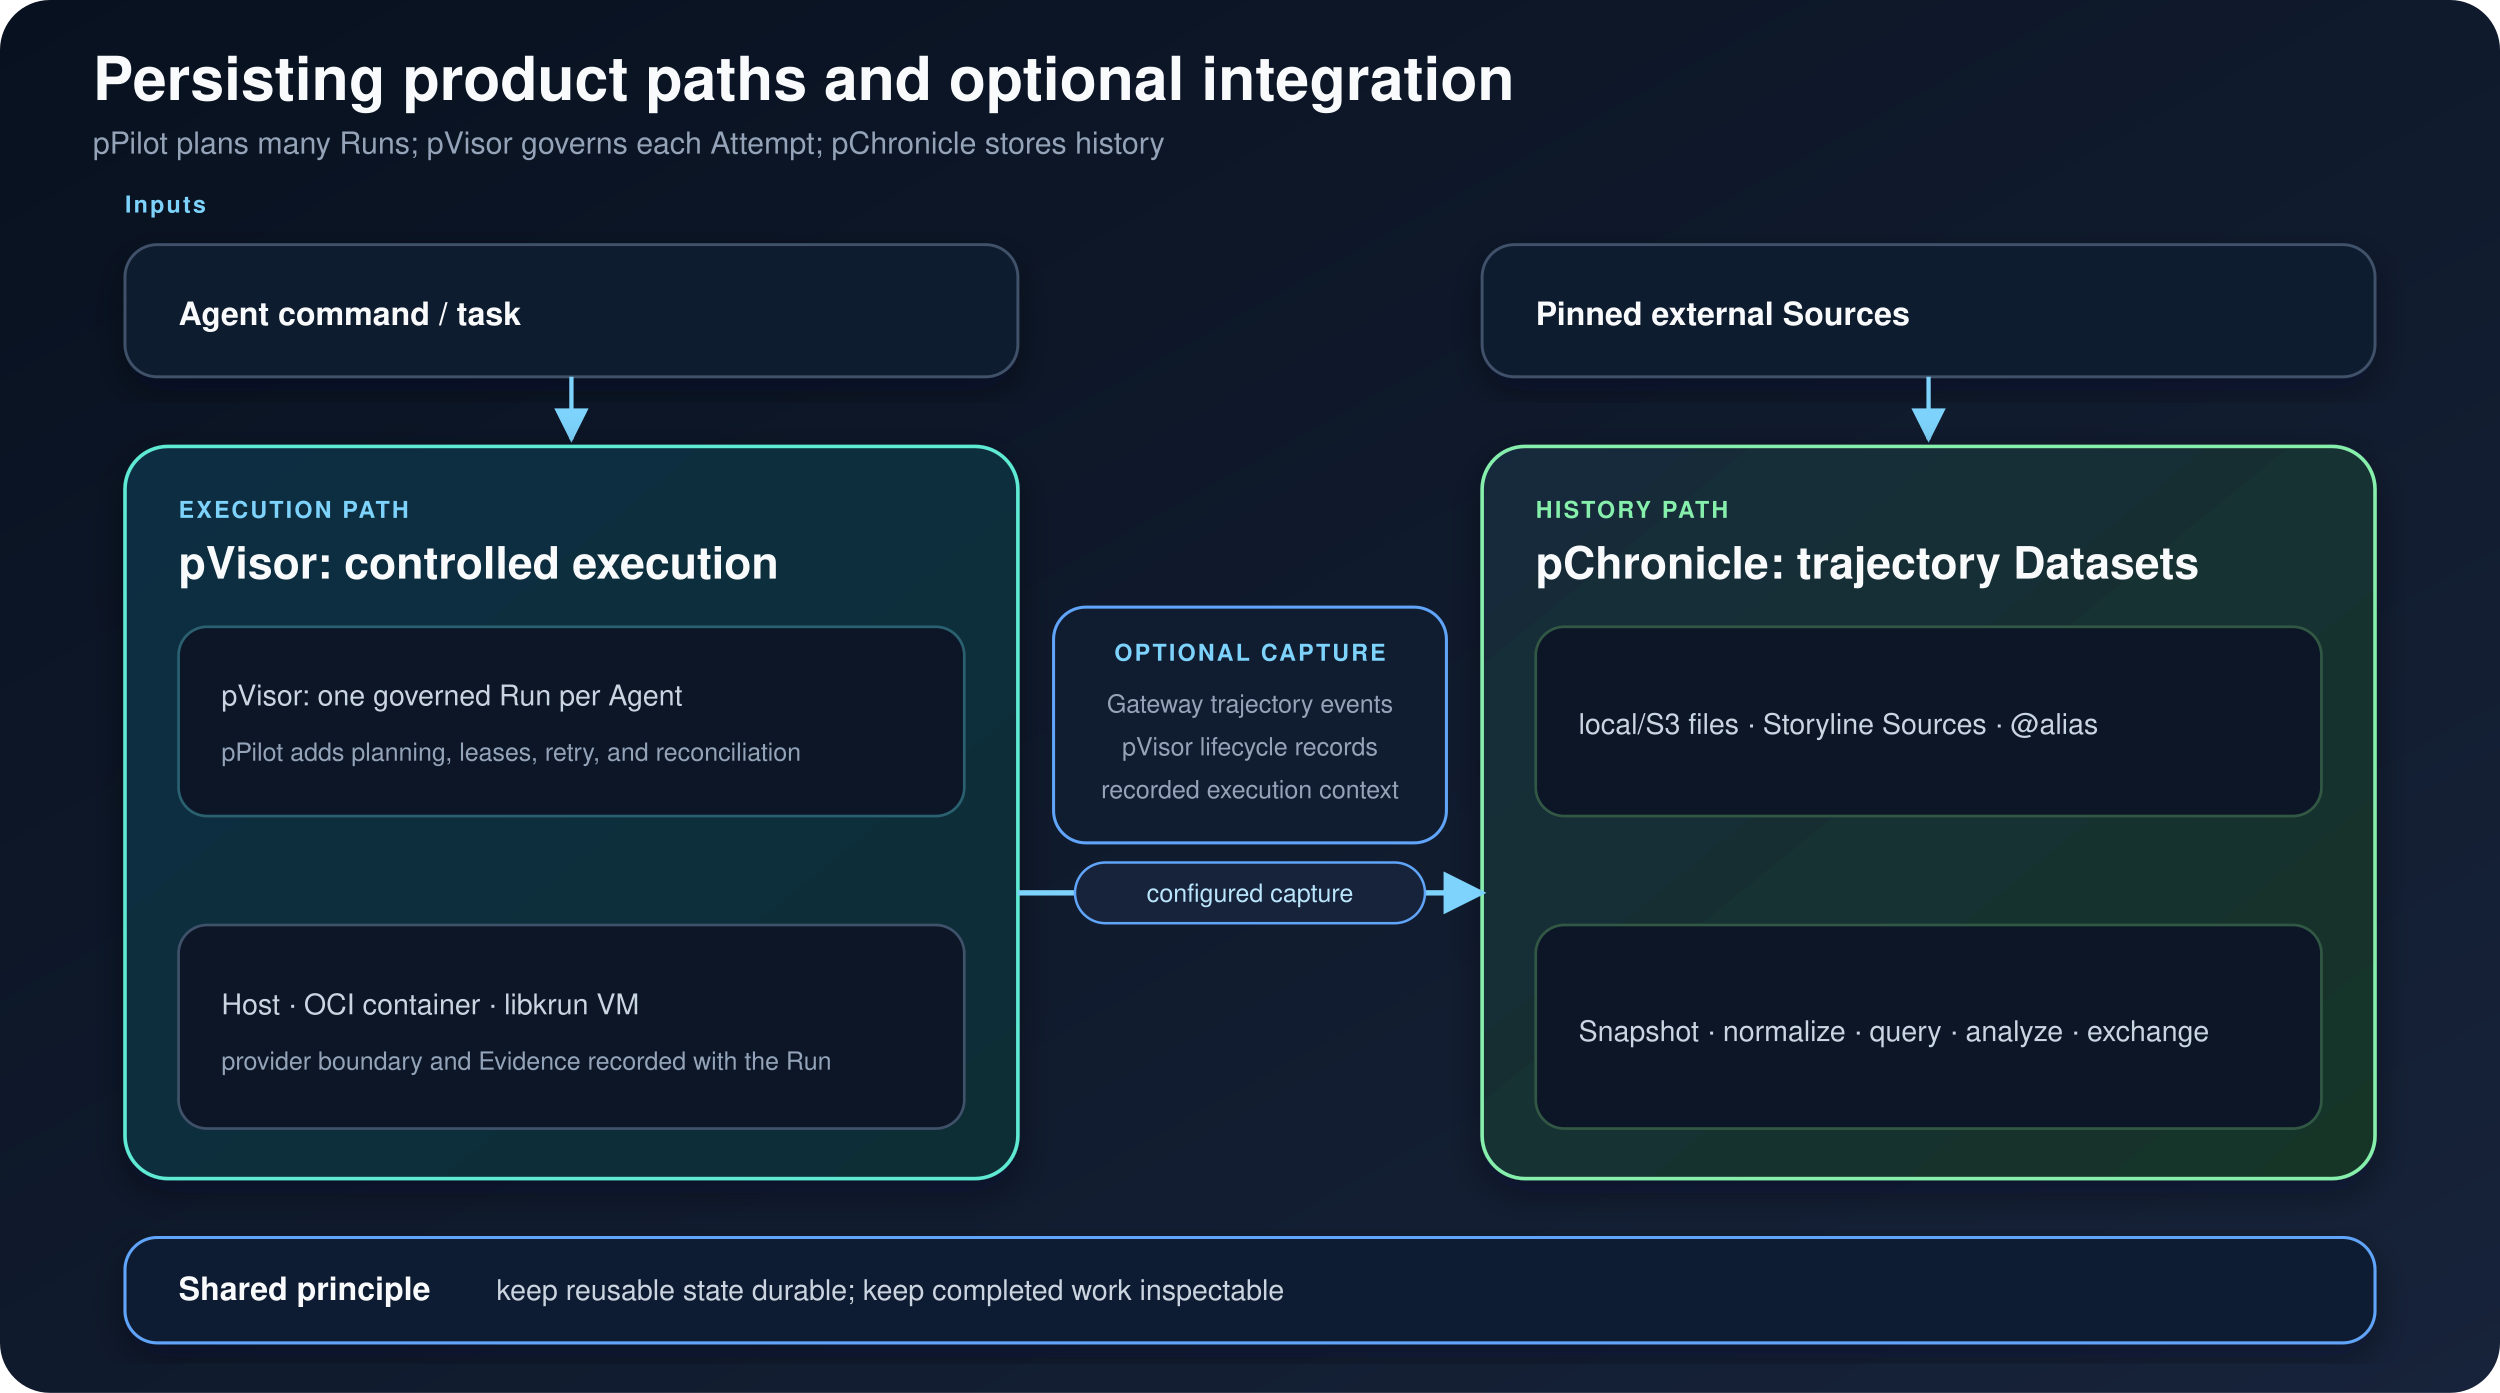
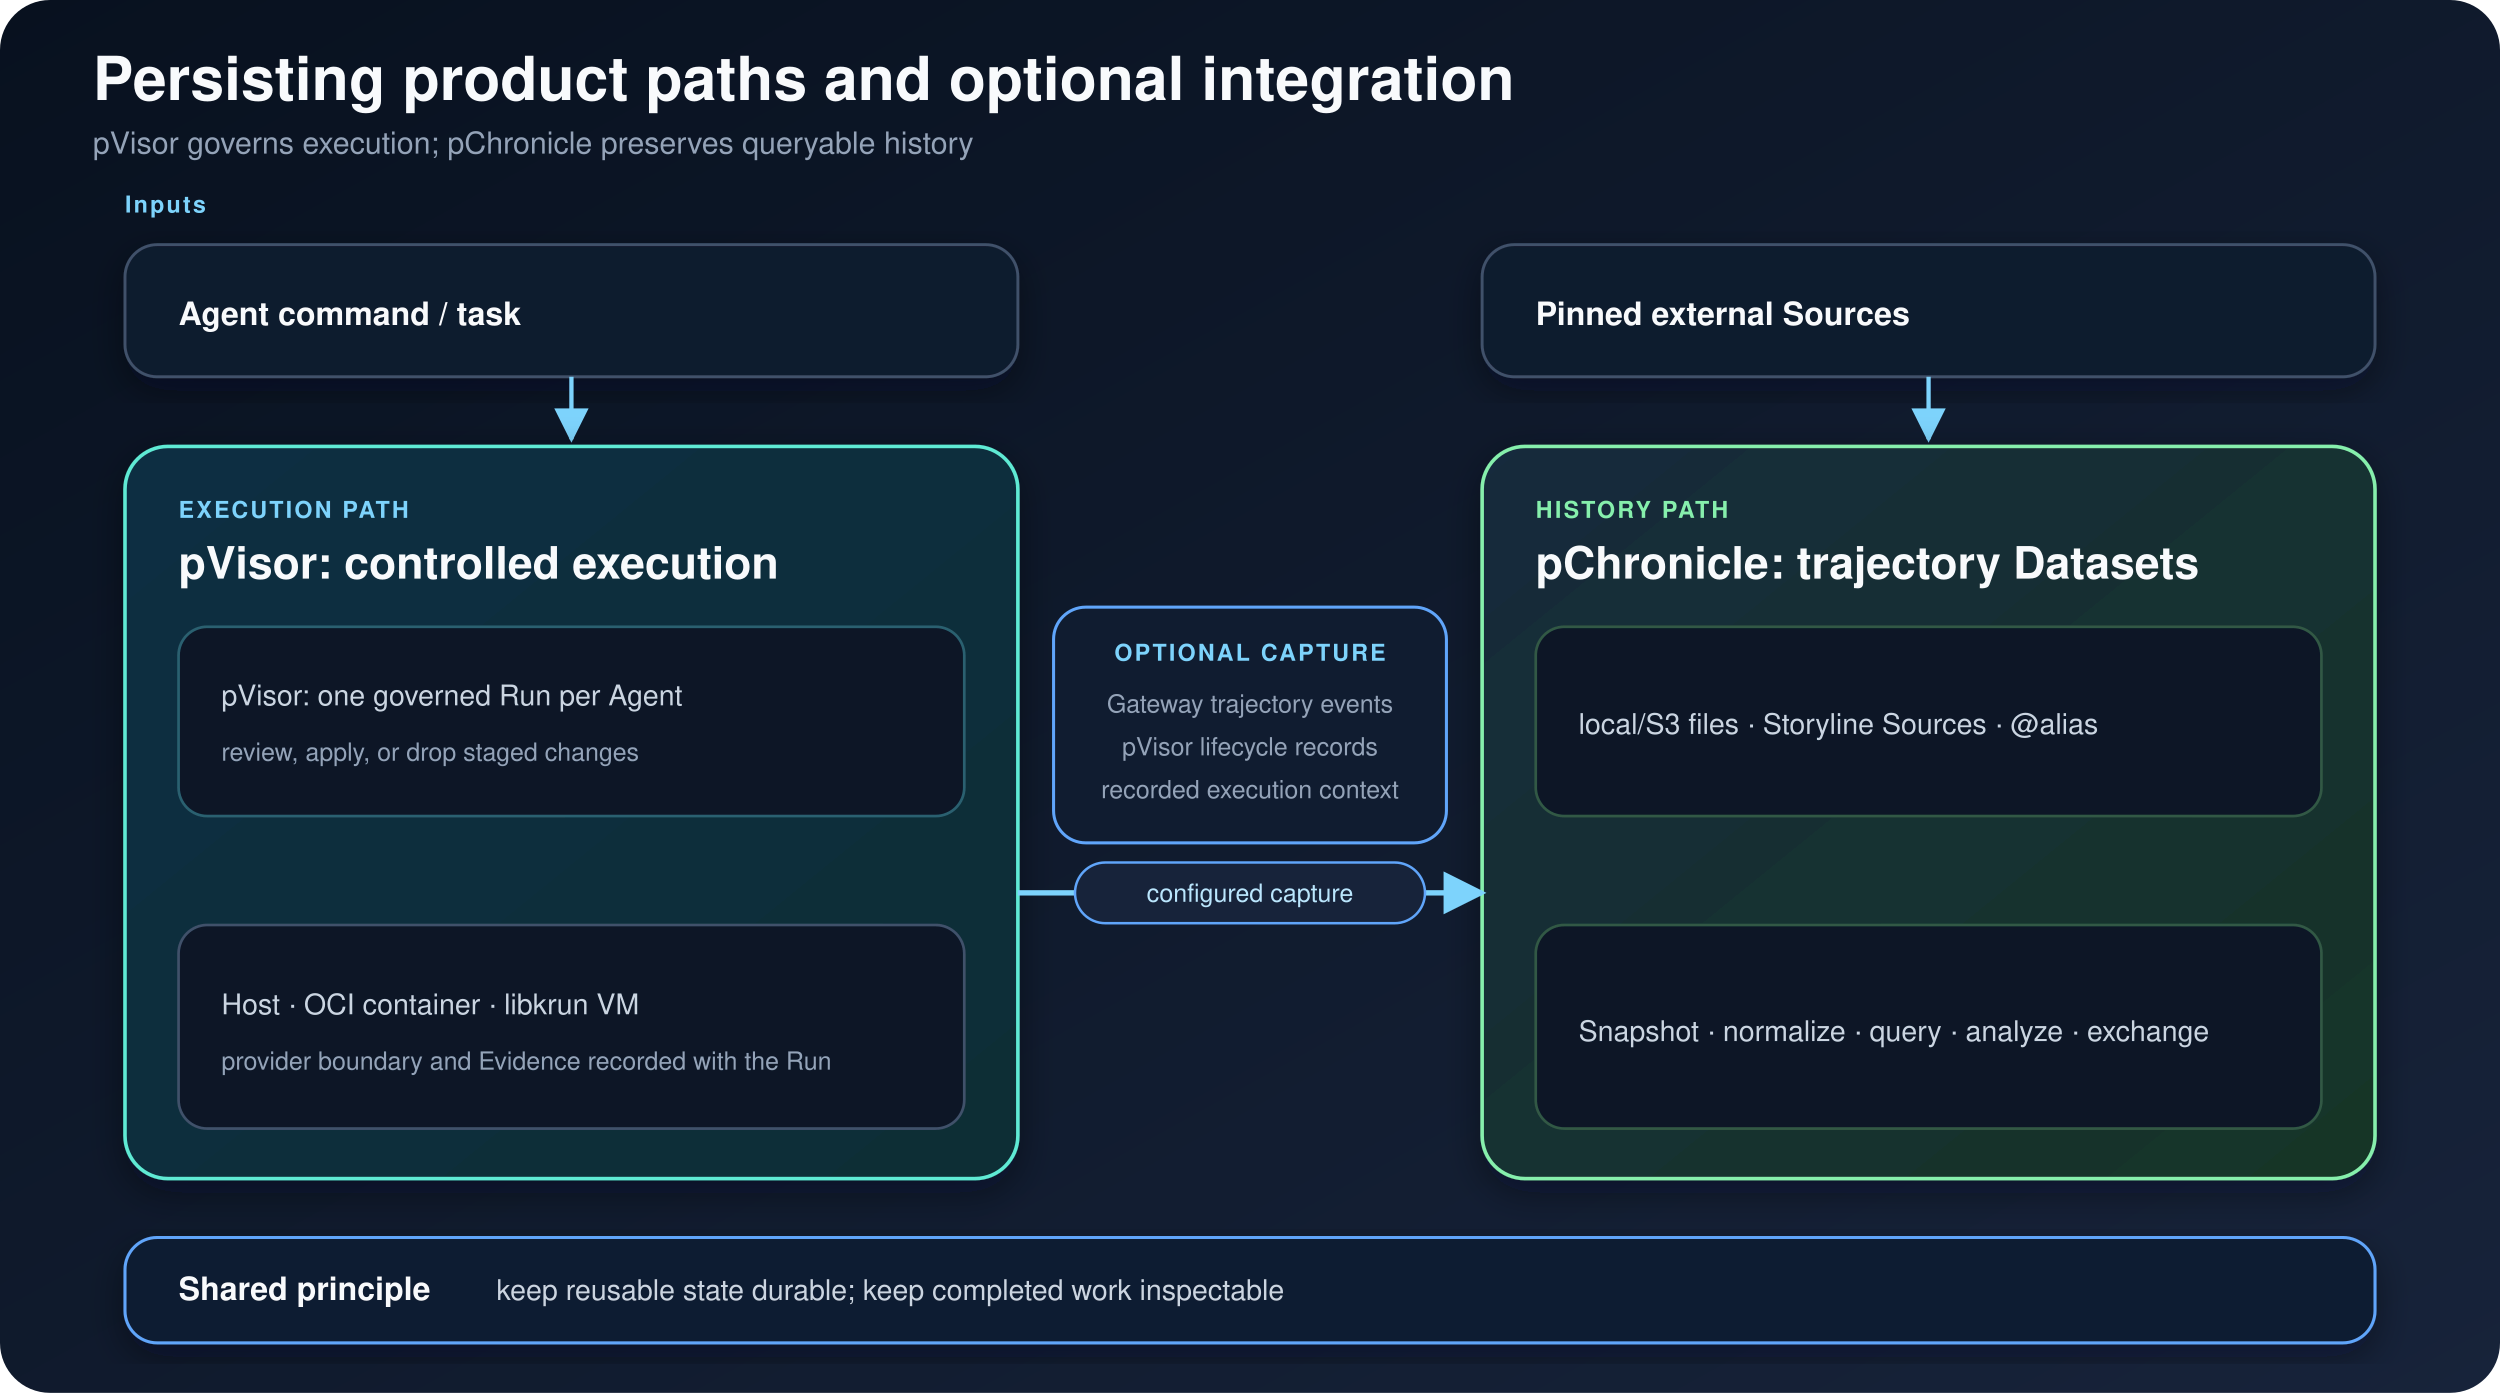
<svg xmlns="http://www.w3.org/2000/svg" width="1400" height="780" viewBox="0 0 1400 780" role="img" aria-labelledby="title desc">
  <defs>
    <linearGradient id="background" x1="0" y1="0" x2="1" y2="1">
      <stop offset="0" stop-color="#08111f" />
      <stop offset="1" stop-color="#17233a" />
    </linearGradient>
    <linearGradient id="visor-domain" x1="0" y1="0" x2="1" y2="1">
      <stop offset="0" stop-color="#102f43" />
      <stop offset="1" stop-color="#0d2d35" />
    </linearGradient>
    <linearGradient id="chronicle-domain" x1="0" y1="0" x2="1" y2="1">
      <stop offset="0" stop-color="#172b3c" />
      <stop offset="1" stop-color="#173527" />
    </linearGradient>
    <filter id="shadow" x="-20%" y="-20%" width="140%" height="140%">
      <feDropShadow dx="0" dy="7" stdDeviation="10" flood-color="#020617" flood-opacity="0.4" />
    </filter>
    <marker id="arrow" viewBox="0 0 10 10" refX="9" refY="5" markerWidth="8" markerHeight="8" orient="auto">
      <path d="M0 0L10 5L0 10z" fill="#7dd3fc" />
    </marker>
    <style>
      text { font-family: -apple-system, BlinkMacSystemFont, "Segoe UI", Helvetica, Arial, sans-serif; }
      .title { font-size: 34px; font-weight: 700; fill: #f8fafc; }
      .subtitle { font-size: 17px; fill: #94a3b8; }
      .eyebrow { font-size: 13px; font-weight: 700; letter-spacing: 1.25px; fill: #7dd3fc; }
      .domain-title { font-size: 25px; font-weight: 700; fill: #f8fafc; }
      .card-title { font-size: 18px; font-weight: 700; fill: #f8fafc; }
      .body { font-size: 16px; fill: #cbd5e1; }
      .small { font-size: 14px; fill: #94a3b8; }
      .input-card { fill: #111c2e; stroke: #40516a; stroke-width: 1.6; }
      .domain-shell { stroke-width: 2; }
      .pvisor-shell { fill: url(#visor-domain); stroke: #5eead4; }
      .chronicle-shell { fill: url(#chronicle-domain); stroke: #86efac; }
      .inner-card { fill: #0b1728; stroke: #40516a; stroke-width: 1.5; }
      .visor-card { stroke: #2b6170; }
      .chronicle-card { stroke: #315944; }
      .chronicle-accent { fill: #86efac; }
      .handoff-label { fill: #bae6fd; }
      .input-line { fill: none; stroke: #7dd3fc; stroke-width: 2.4; marker-end: url(#arrow); }
      .handoff-line { fill: none; stroke: #7dd3fc; stroke-width: 3; marker-end: url(#arrow); }
    </style>
  </defs>
  <rect width="1400" height="780" rx="28" fill="url(#background)" />
  <text x="52" y="56" class="title">Persisting product paths and optional integration</text>
-   <text x="52" y="86" class="subtitle">pPilot plans many Runs; pVisor governs each Attempt; pChronicle stores history</text>
+   <text x="52" y="86" class="subtitle">pVisor governs execution; pChronicle preserves queryable history</text>
  <text x="70" y="119" class="eyebrow">Inputs</text>
  <g id="agent-task-input" filter="url(#shadow)">
    <rect x="70" y="137" width="500" height="74" rx="18" class="input-card" />
    <text x="100" y="182" class="card-title">Agent command / task</text>
  </g>
  <g id="external-producer-input" filter="url(#shadow)">
    <rect x="830" y="137" width="500" height="74" rx="18" class="input-card" />
    <text x="860" y="182" class="card-title">Pinned external Sources</text>
  </g>
  <path d="M320 211V246" class="input-line" />
  <path d="M1080 211V246" class="input-line" />
  <g id="pvisor-domain" filter="url(#shadow)">
    <rect x="70" y="250" width="500" height="410" rx="24" class="domain-shell pvisor-shell" />
    <text x="100" y="290" class="eyebrow">EXECUTION PATH</text>
    <text x="100" y="324" class="domain-title">pVisor: controlled execution</text>
    <rect x="100" y="351" width="440" height="106" rx="16" class="inner-card visor-card" />
    <text x="124" y="395" class="body">pVisor: one governed Run per Agent</text>
-     <text x="124" y="426" class="small">pPilot adds planning, leases, retry, and reconciliation</text>
+     <text x="124" y="426" class="small">review, apply, or drop staged changes</text>
    <rect x="100" y="518" width="440" height="114" rx="16" class="inner-card" />
    <text x="124" y="568" class="body">Host · OCI container · libkrun VM</text>
    <text x="124" y="599" class="small">provider boundary and Evidence recorded with the Run</text>
  </g>
  <g id="pchronicle-domain" filter="url(#shadow)">
    <rect x="830" y="250" width="500" height="410" rx="24" class="domain-shell chronicle-shell" />
    <text x="860" y="290" class="eyebrow chronicle-accent">HISTORY PATH</text>
    <text x="860" y="324" class="domain-title">pChronicle: trajectory Datasets</text>
    <rect x="860" y="351" width="440" height="106" rx="16" class="inner-card chronicle-card" />
    <text x="884" y="411" class="body">local/S3 files · Storyline Sources · @alias</text>
    <rect x="860" y="518" width="440" height="114" rx="16" class="inner-card chronicle-card" />
    <text x="884" y="583" class="body">Snapshot · normalize · query · analyze · exchange</text>
  </g>
  <g id="integration-handoff">
    <rect x="590" y="340" width="220" height="132" rx="18" fill="#101c30" stroke="#60a5fa" stroke-width="1.7" />
    <text x="700" y="370" text-anchor="middle" class="eyebrow">OPTIONAL CAPTURE</text>
    <text x="700" y="399" text-anchor="middle" class="small">Gateway trajectory events</text>
    <text x="700" y="423" text-anchor="middle" class="small">pVisor lifecycle records</text>
    <text x="700" y="447" text-anchor="middle" class="small">recorded execution context</text>
    <path d="M570 500H830" class="handoff-line" />
    <rect x="602" y="483" width="196" height="34" rx="17" fill="#17233a" stroke="#60a5fa" stroke-width="1.4" />
    <text x="700" y="505" text-anchor="middle" class="small handoff-label">configured capture</text>
  </g>
  <g id="shared-contract" filter="url(#shadow)">
    <rect x="70" y="693" width="1260" height="59" rx="18" fill="#101c30" stroke="#60a5fa" stroke-width="1.7" />
    <text x="100" y="728" class="card-title">Shared principle</text>
    <text x="278" y="728" class="body">keep reusable state durable; keep completed work inspectable</text>
  </g>
</svg>
